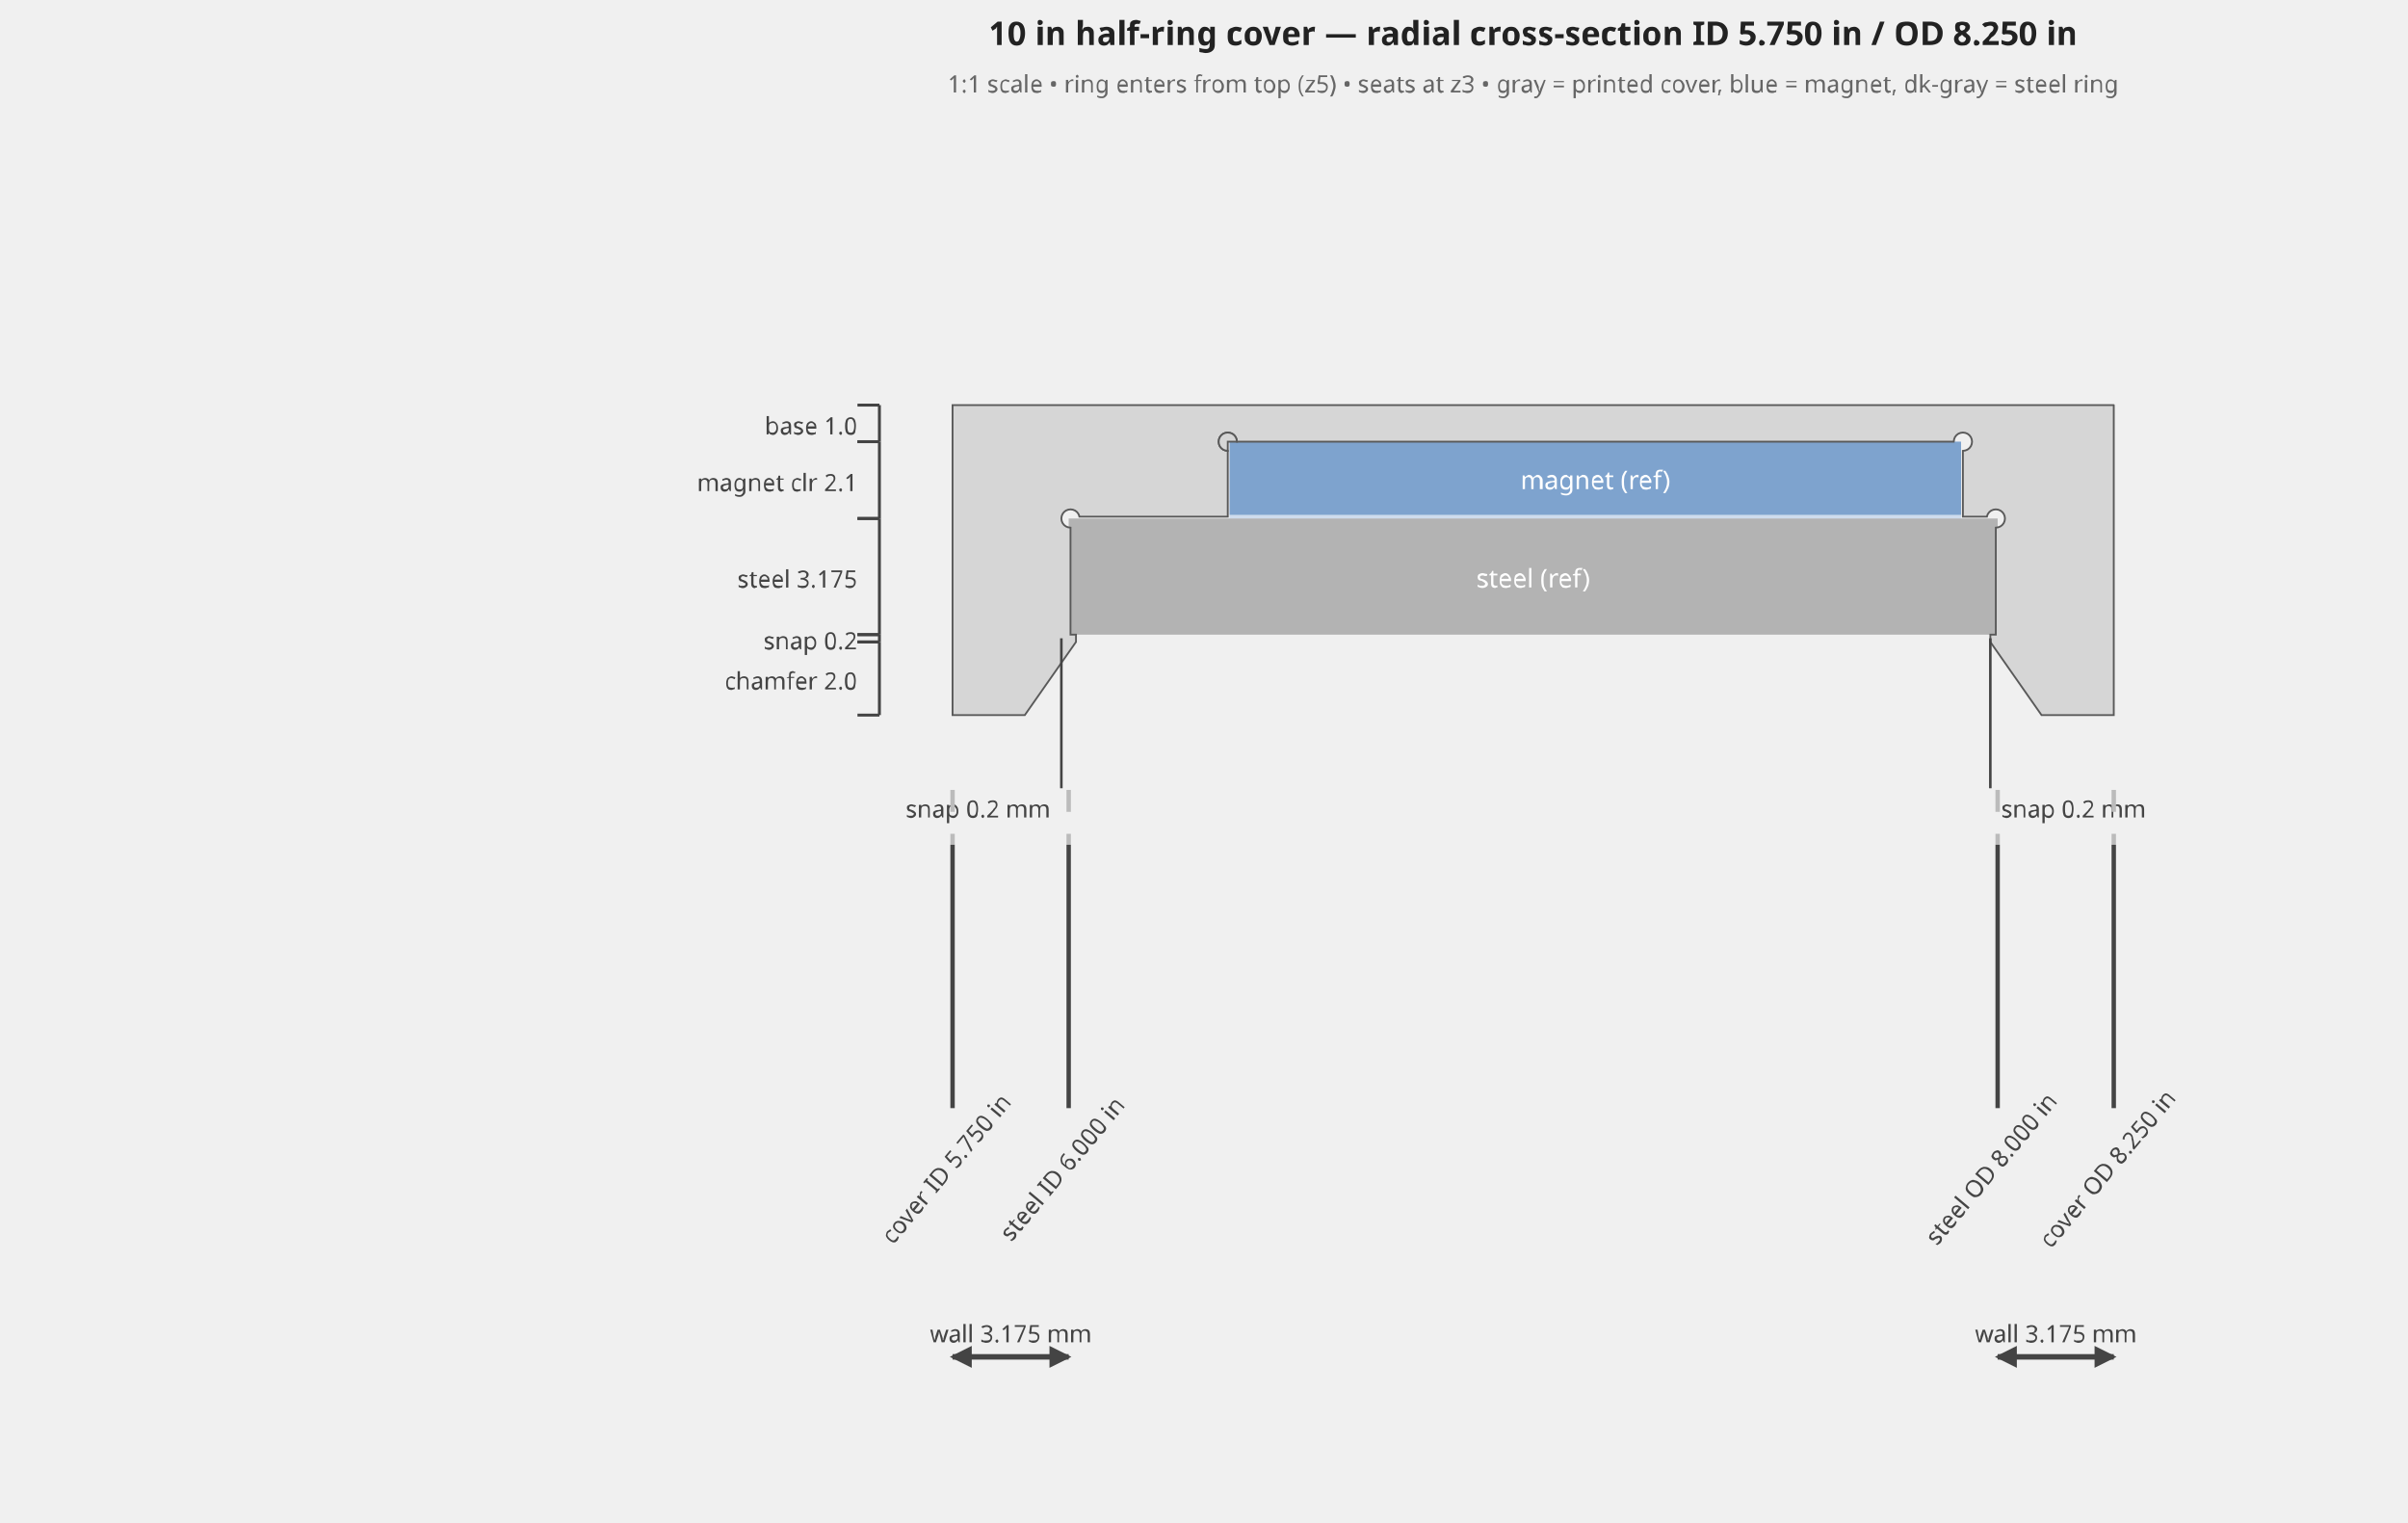
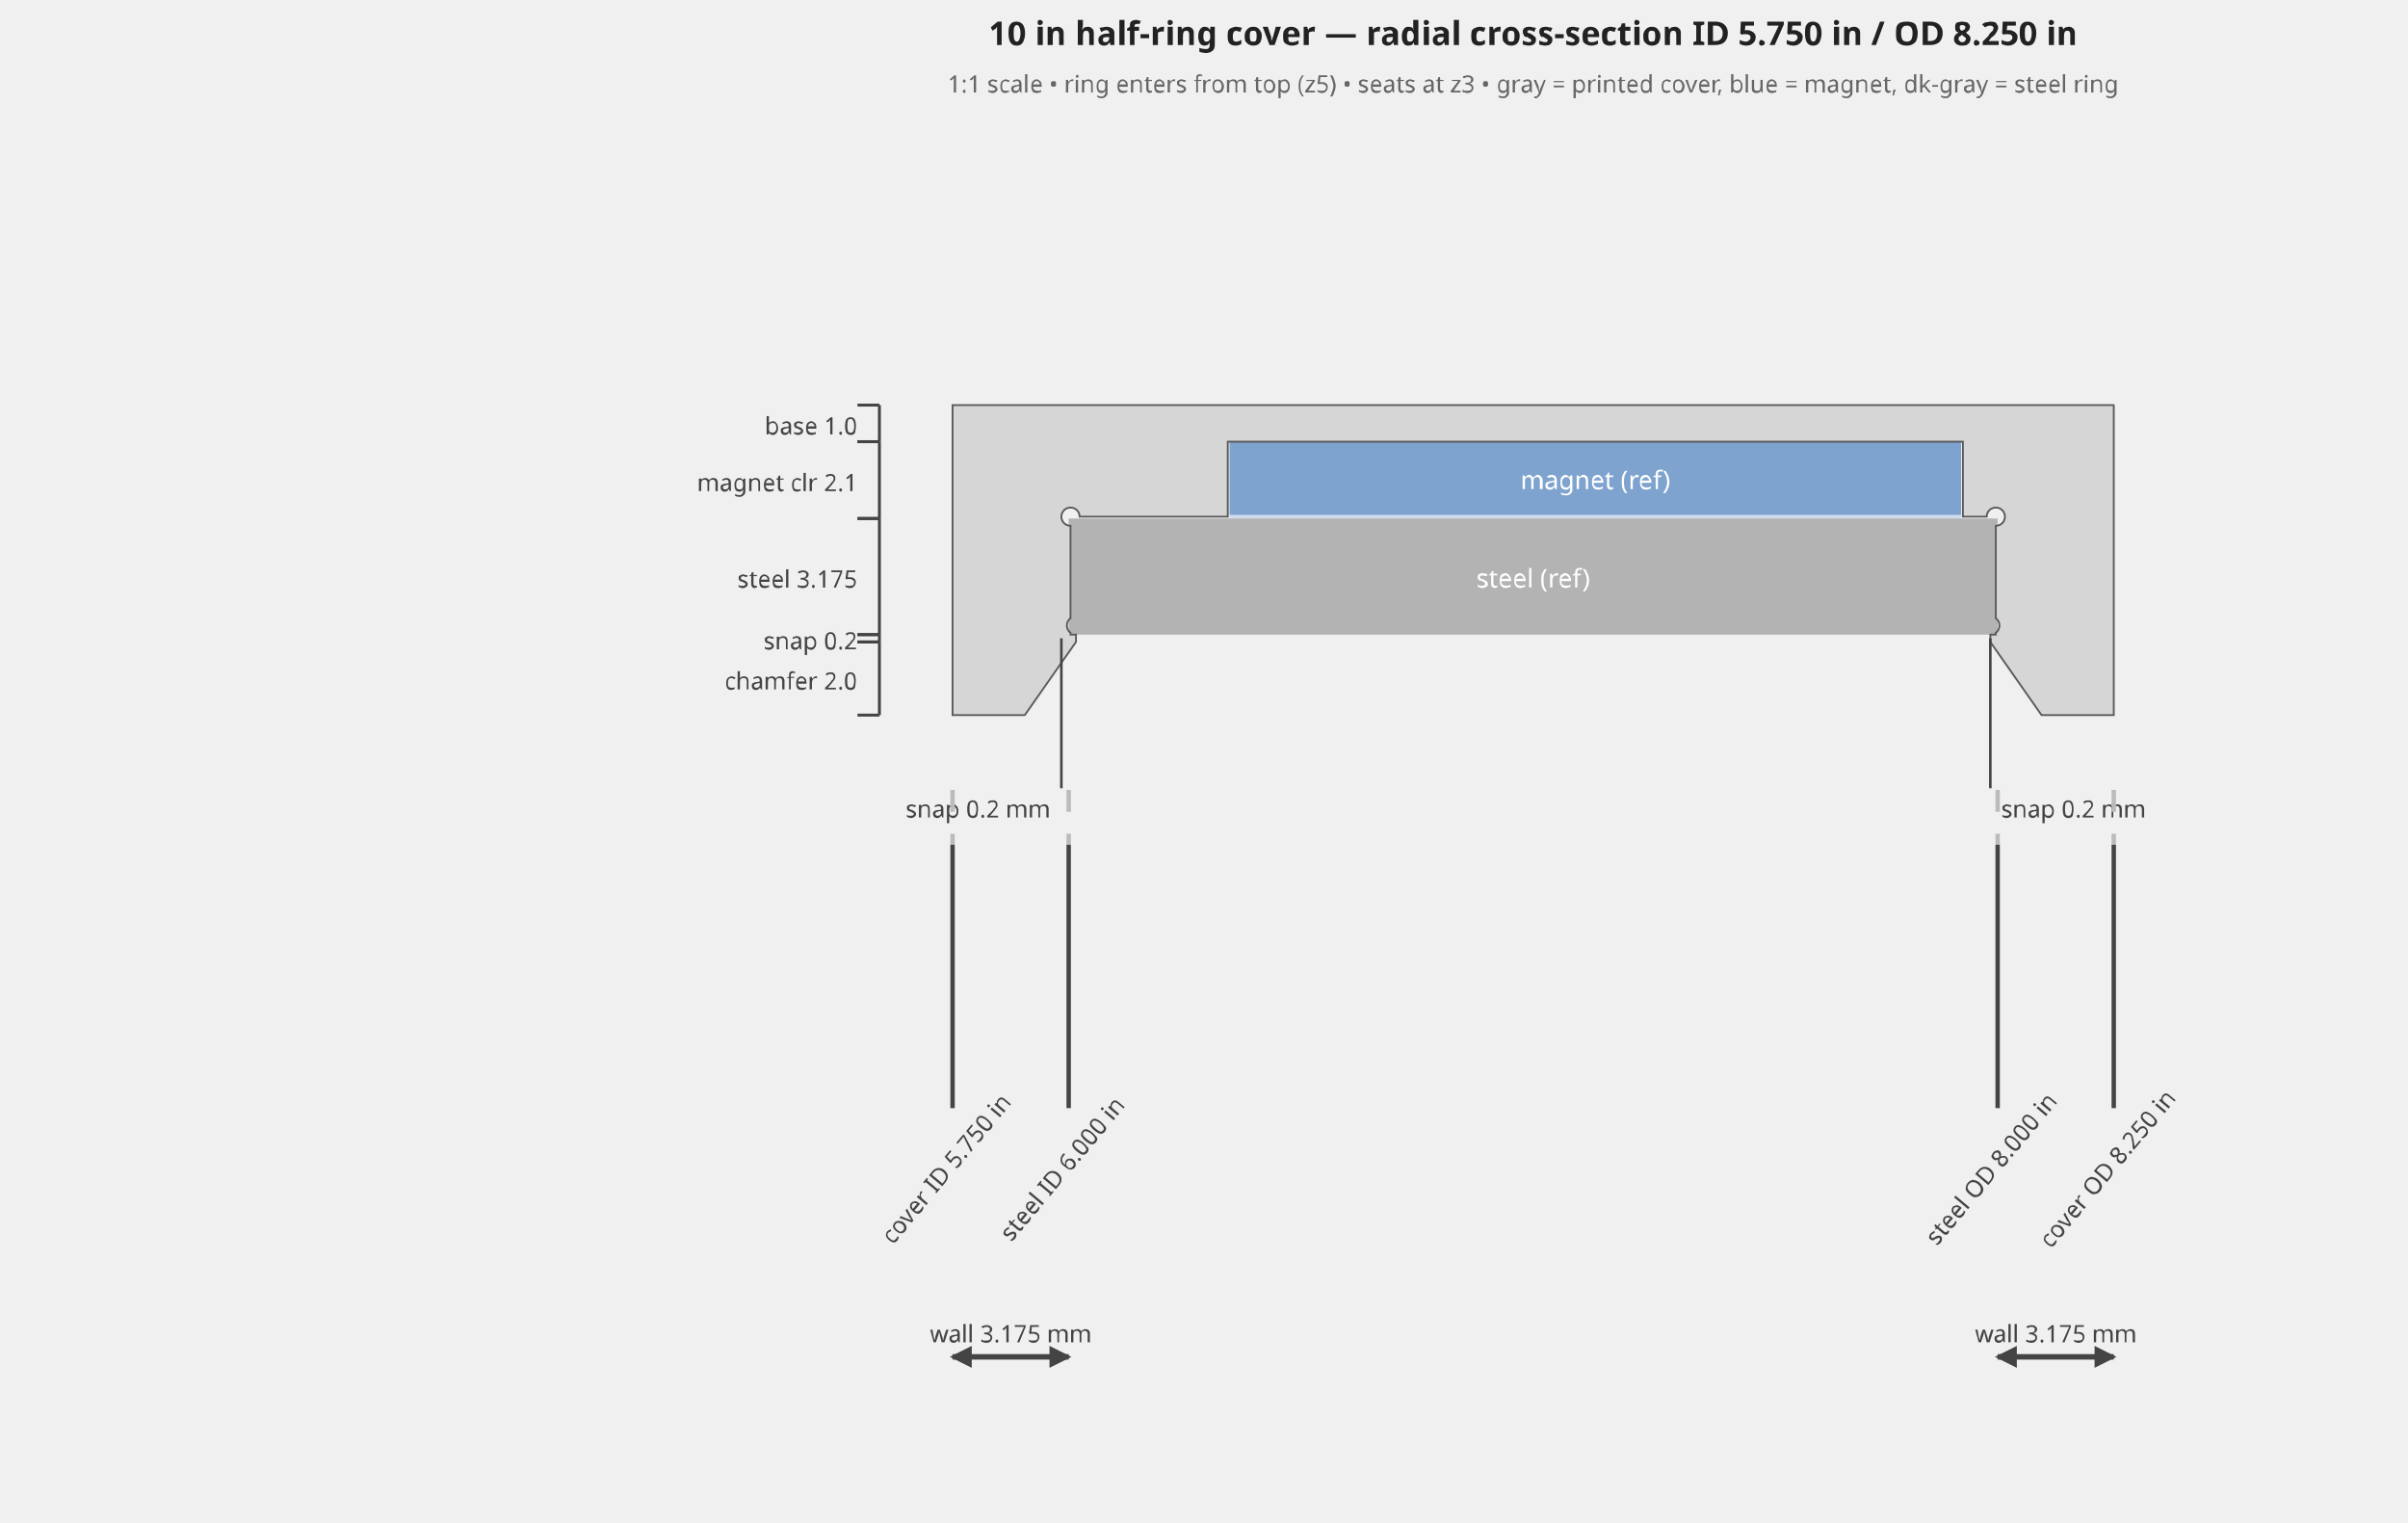
<svg xmlns="http://www.w3.org/2000/svg" width="65.8mm" height="41.6mm" viewBox="46.980 -11.045 65.840 41.565">
  <defs>
    <marker id="a1" markerWidth="4" markerHeight="4" refX="3.5" refY="2" orient="auto">
      <path d="M0,0 L4,2 L0,4 Z" fill="#444" />
    </marker>
    <marker id="a2" markerWidth="4" markerHeight="4" refX="0.5" refY="2" orient="auto">
      <path d="M4,0 L0,2 L4,4 Z" fill="#444" />
    </marker>
  </defs>
  <text x="88.900" y="-9.845" text-anchor="middle" font-family="sans-serif" font-size="0.9" font-weight="bold" fill="#222">10 in half-ring cover — radial cross-section  ID 5.750 in / OD 8.250 in</text>
  <text x="88.900" y="-8.545" text-anchor="middle" font-family="sans-serif" font-size="0.65" font-weight="normal" fill="#666">1:1 scale • ring enters from top (z5) • seats at z3 • gray = printed cover, blue = magnet, dk-gray = steel ring</text>
  <rect x="80.600" y="1.000" width="20.000" height="2.100" fill="#4a90e2" fill-opacity="0.2" stroke="none" />
  <rect x="80.600" y="1.000" width="20.000" height="2.000" fill="#2e6bb0" fill-opacity="0.5" stroke="none" />
  <rect x="76.200" y="3.100" width="25.400" height="3.175" fill="#777" fill-opacity="0.5" stroke="none" />
  <text x="88.900" y="4.987" text-anchor="middle" font-family="sans-serif" font-size="0.7" font-weight="normal" fill="white">steel (ref)</text>
  <text x="90.600" y="2.300" text-anchor="middle" font-family="sans-serif" font-size="0.7" font-weight="normal" fill="white">magnet (ref)</text>
  <g transform="scale(1,-1)" stroke-linecap="round">
    <g fill="rgb(214,214,214)" stroke="rgb(89,89,89)" stroke-width="0.05" id="cover">
-       <path d="M 104.775,0.0 L 73.025,0.0 L 73.025,-8.475 L 75.0,-8.475 Q 75.694,-7.484 76.4,-6.475 L 76.4,-6.275 L 76.25,-6.275 L 76.25,-3.35 L 76.185,-3.341 L 76.125,-3.317 L 76.073,-3.277 L 76.033,-3.225 L 76.009,-3.165 L 76.0,-3.1 L 76.009,-3.035 L 76.033,-2.975 L 76.073,-2.923 L 76.125,-2.883 L 76.185,-2.859 L 76.25,-2.85 L 76.315,-2.859 L 76.375,-2.883 L 76.427,-2.923 L 76.467,-2.975 L 76.491,-3.035 L 76.493,-3.05 L 80.55,-3.05 L 80.55,-1.25 L 80.485,-1.241 L 80.425,-1.217 L 80.373,-1.177 L 80.333,-1.125 L 80.309,-1.065 L 80.3,-1.0 L 80.309,-0.935 L 80.333,-0.875 L 80.373,-0.823 L 80.425,-0.783 L 80.485,-0.759 L 80.55,-0.75 L 80.615,-0.759 L 80.675,-0.783 L 80.727,-0.823 L 80.767,-0.875 L 80.791,-0.935 L 80.8,-1.0 L 100.4,-1.0 L 100.409,-0.935 L 100.433,-0.875 L 100.473,-0.823 L 100.525,-0.783 L 100.585,-0.759 L 100.65,-0.75 L 100.715,-0.759 L 100.775,-0.783 L 100.827,-0.823 L 100.867,-0.875 L 100.891,-0.935 L 100.9,-1.0 L 100.891,-1.065 L 100.867,-1.125 L 100.827,-1.177 L 100.775,-1.217 L 100.715,-1.241 L 100.65,-1.25 L 100.65,-3.05 L 101.307,-3.05 L 101.309,-3.035 L 101.333,-2.975 L 101.373,-2.923 L 101.425,-2.883 L 101.485,-2.859 L 101.55,-2.85 L 101.615,-2.859 L 101.675,-2.883 L 101.727,-2.923 L 101.767,-2.975 L 101.791,-3.035 L 101.8,-3.1 L 101.791,-3.165 L 101.767,-3.225 L 101.727,-3.277 L 101.675,-3.317 L 101.615,-3.341 L 101.55,-3.35 L 101.55,-6.275 L 101.4,-6.275 L 101.4,-6.475 Q 102.095,-7.468 102.8,-8.475 L 104.775,-8.475 L 104.775,0.0" />
-       <path d="M 80.485,-1.241 L 80.55,-1.25 L 80.55,-1.0 L 80.8,-1.0 L 80.791,-0.935 L 80.767,-0.875 L 80.727,-0.823 L 80.675,-0.783 L 80.615,-0.759 L 80.55,-0.75 L 80.485,-0.759 L 80.425,-0.783 L 80.373,-0.823 L 80.333,-0.875 L 80.309,-0.935 L 80.3,-1.0 L 80.309,-1.065 L 80.333,-1.125 L 80.373,-1.177 L 80.425,-1.217 L 80.485,-1.241" />
+       <path d="M 104.775,0.0 L 73.025,0.0 L 73.025,-8.475 L 75.0,-8.475 Q 75.694,-7.484 76.4,-6.475 L 76.4,-6.275 L 76.25,-6.275 L 76.25,-6.222 L 76.223,-6.202 L 76.183,-6.15 L 76.159,-6.09 L 76.15,-6.025 L 76.159,-5.96 L 76.183,-5.9 L 76.223,-5.848 L 76.25,-5.828 L 76.25,-3.3 L 76.185,-3.291 L 76.125,-3.267 L 76.073,-3.227 L 76.033,-3.175 L 76.009,-3.115 L 76.0,-3.05 L 76.009,-2.985 L 76.033,-2.925 L 76.073,-2.873 L 76.125,-2.833 L 76.185,-2.809 L 76.25,-2.8 L 76.315,-2.809 L 76.375,-2.833 L 76.427,-2.873 L 76.467,-2.925 L 76.491,-2.985 L 76.5,-3.05 L 80.55,-3.05 L 80.55,-1.0 L 100.65,-1.0 L 100.65,-3.05 L 101.3,-3.05 L 101.309,-2.985 L 101.333,-2.925 L 101.373,-2.873 L 101.425,-2.833 L 101.485,-2.809 L 101.55,-2.8 L 101.615,-2.809 L 101.675,-2.833 L 101.727,-2.873 L 101.767,-2.925 L 101.791,-2.985 L 101.8,-3.05 L 101.791,-3.115 L 101.767,-3.175 L 101.727,-3.227 L 101.675,-3.267 L 101.615,-3.291 L 101.55,-3.3 L 101.55,-5.828 L 101.577,-5.848 L 101.617,-5.9 L 101.641,-5.96 L 101.65,-6.025 L 101.641,-6.09 L 101.617,-6.15 L 101.577,-6.202 L 101.55,-6.222 L 101.55,-6.275 L 101.4,-6.275 L 101.4,-6.475 Q 102.095,-7.468 102.8,-8.475 L 104.775,-8.475 L 104.775,0.0" />
    </g>
  </g>
  <line x1="70.425" y1="0.000" x2="71.025" y2="0.000" stroke="#444" stroke-width="0.08" />
  <line x1="70.425" y1="1.000" x2="71.025" y2="1.000" stroke="#444" stroke-width="0.08" />
  <line x1="71.025" y1="0.000" x2="71.025" y2="1.000" stroke="#444" stroke-width="0.08" />
  <text x="70.425" y="0.800" text-anchor="end" font-family="sans-serif" font-size="0.65" font-weight="normal" fill="#444">base 1.0</text>
  <line x1="70.425" y1="1.000" x2="71.025" y2="1.000" stroke="#444" stroke-width="0.08" />
  <line x1="70.425" y1="3.100" x2="71.025" y2="3.100" stroke="#444" stroke-width="0.08" />
  <line x1="71.025" y1="1.000" x2="71.025" y2="3.100" stroke="#444" stroke-width="0.08" />
  <text x="70.425" y="2.350" text-anchor="end" font-family="sans-serif" font-size="0.65" font-weight="normal" fill="#444">magnet clr 2.1</text>
  <line x1="70.425" y1="3.100" x2="71.025" y2="3.100" stroke="#444" stroke-width="0.08" />
  <line x1="70.425" y1="6.275" x2="71.025" y2="6.275" stroke="#444" stroke-width="0.08" />
  <line x1="71.025" y1="3.100" x2="71.025" y2="6.275" stroke="#444" stroke-width="0.08" />
  <text x="70.425" y="4.987" text-anchor="end" font-family="sans-serif" font-size="0.65" font-weight="normal" fill="#444">steel 3.175</text>
  <line x1="70.425" y1="6.275" x2="71.025" y2="6.275" stroke="#444" stroke-width="0.08" />
  <line x1="70.425" y1="6.475" x2="71.025" y2="6.475" stroke="#444" stroke-width="0.08" />
  <line x1="71.025" y1="6.275" x2="71.025" y2="6.475" stroke="#444" stroke-width="0.08" />
  <text x="70.425" y="6.675" text-anchor="end" font-family="sans-serif" font-size="0.65" font-weight="normal" fill="#444">snap 0.2</text>
  <line x1="70.425" y1="6.475" x2="71.025" y2="6.475" stroke="#444" stroke-width="0.08" />
  <line x1="70.425" y1="8.475" x2="71.025" y2="8.475" stroke="#444" stroke-width="0.08" />
  <line x1="71.025" y1="6.475" x2="71.025" y2="8.475" stroke="#444" stroke-width="0.08" />
  <text x="70.425" y="7.775" text-anchor="end" font-family="sans-serif" font-size="0.65" font-weight="normal" fill="#444">chamfer 2.0</text>
  <line x1="76.000" y1="6.375" x2="76.000" y2="10.475" stroke="#444" stroke-width="0.07" />
  <text x="75.700" y="11.275" text-anchor="end" font-family="sans-serif" font-size="0.65" font-weight="normal" fill="#444">snap 0.2 mm</text>
  <line x1="101.400" y1="6.375" x2="101.400" y2="10.475" stroke="#444" stroke-width="0.07" />
  <text x="101.700" y="11.275" text-anchor="start" font-family="sans-serif" font-size="0.65" font-weight="normal" fill="#444">snap 0.2 mm</text>
  <line x1="73.025" y1="10.520" x2="73.025" y2="12.020" stroke="#bbb" stroke-width="0.12" stroke-dasharray="0.6,0.6" />
  <line x1="73.025" y1="12.020" x2="73.025" y2="19.220" stroke="#444" stroke-width="0.12" />
  <text x="73.025" y="21.020" text-anchor="middle" font-family="sans-serif" font-size="0.65" font-weight="normal" fill="#444" transform="rotate(-50,73.025,21.020)">cover ID 5.750 in</text>
  <line x1="76.200" y1="10.520" x2="76.200" y2="12.020" stroke="#bbb" stroke-width="0.12" stroke-dasharray="0.6,0.6" />
  <line x1="76.200" y1="12.020" x2="76.200" y2="19.220" stroke="#444" stroke-width="0.12" />
  <text x="76.200" y="21.020" text-anchor="middle" font-family="sans-serif" font-size="0.65" font-weight="normal" fill="#444" transform="rotate(-50,76.200,21.020)">steel ID 6.000 in</text>
  <line x1="101.600" y1="10.520" x2="101.600" y2="12.020" stroke="#bbb" stroke-width="0.12" stroke-dasharray="0.6,0.6" />
  <line x1="101.600" y1="12.020" x2="101.600" y2="19.220" stroke="#444" stroke-width="0.12" />
  <text x="101.600" y="21.020" text-anchor="middle" font-family="sans-serif" font-size="0.65" font-weight="normal" fill="#444" transform="rotate(-50,101.600,21.020)">steel OD 8.000 in</text>
  <line x1="104.775" y1="10.520" x2="104.775" y2="12.020" stroke="#bbb" stroke-width="0.12" stroke-dasharray="0.6,0.6" />
  <line x1="104.775" y1="12.020" x2="104.775" y2="19.220" stroke="#444" stroke-width="0.12" />
  <text x="104.775" y="21.020" text-anchor="middle" font-family="sans-serif" font-size="0.65" font-weight="normal" fill="#444" transform="rotate(-50,104.775,21.020)">cover OD 8.250 in</text>
  <line x1="73.025" y1="26.020" x2="76.200" y2="26.020" stroke="#444" stroke-width="0.15" marker-start="url(#a2)" marker-end="url(#a1)" />
  <text x="74.612" y="25.620" text-anchor="middle" font-family="sans-serif" font-size="0.65" font-weight="normal" fill="#444">wall 3.175 mm</text>
  <line x1="101.600" y1="26.020" x2="104.775" y2="26.020" stroke="#444" stroke-width="0.15" marker-start="url(#a2)" marker-end="url(#a1)" />
  <text x="103.188" y="25.620" text-anchor="middle" font-family="sans-serif" font-size="0.65" font-weight="normal" fill="#444">wall 3.175 mm</text>
</svg>
